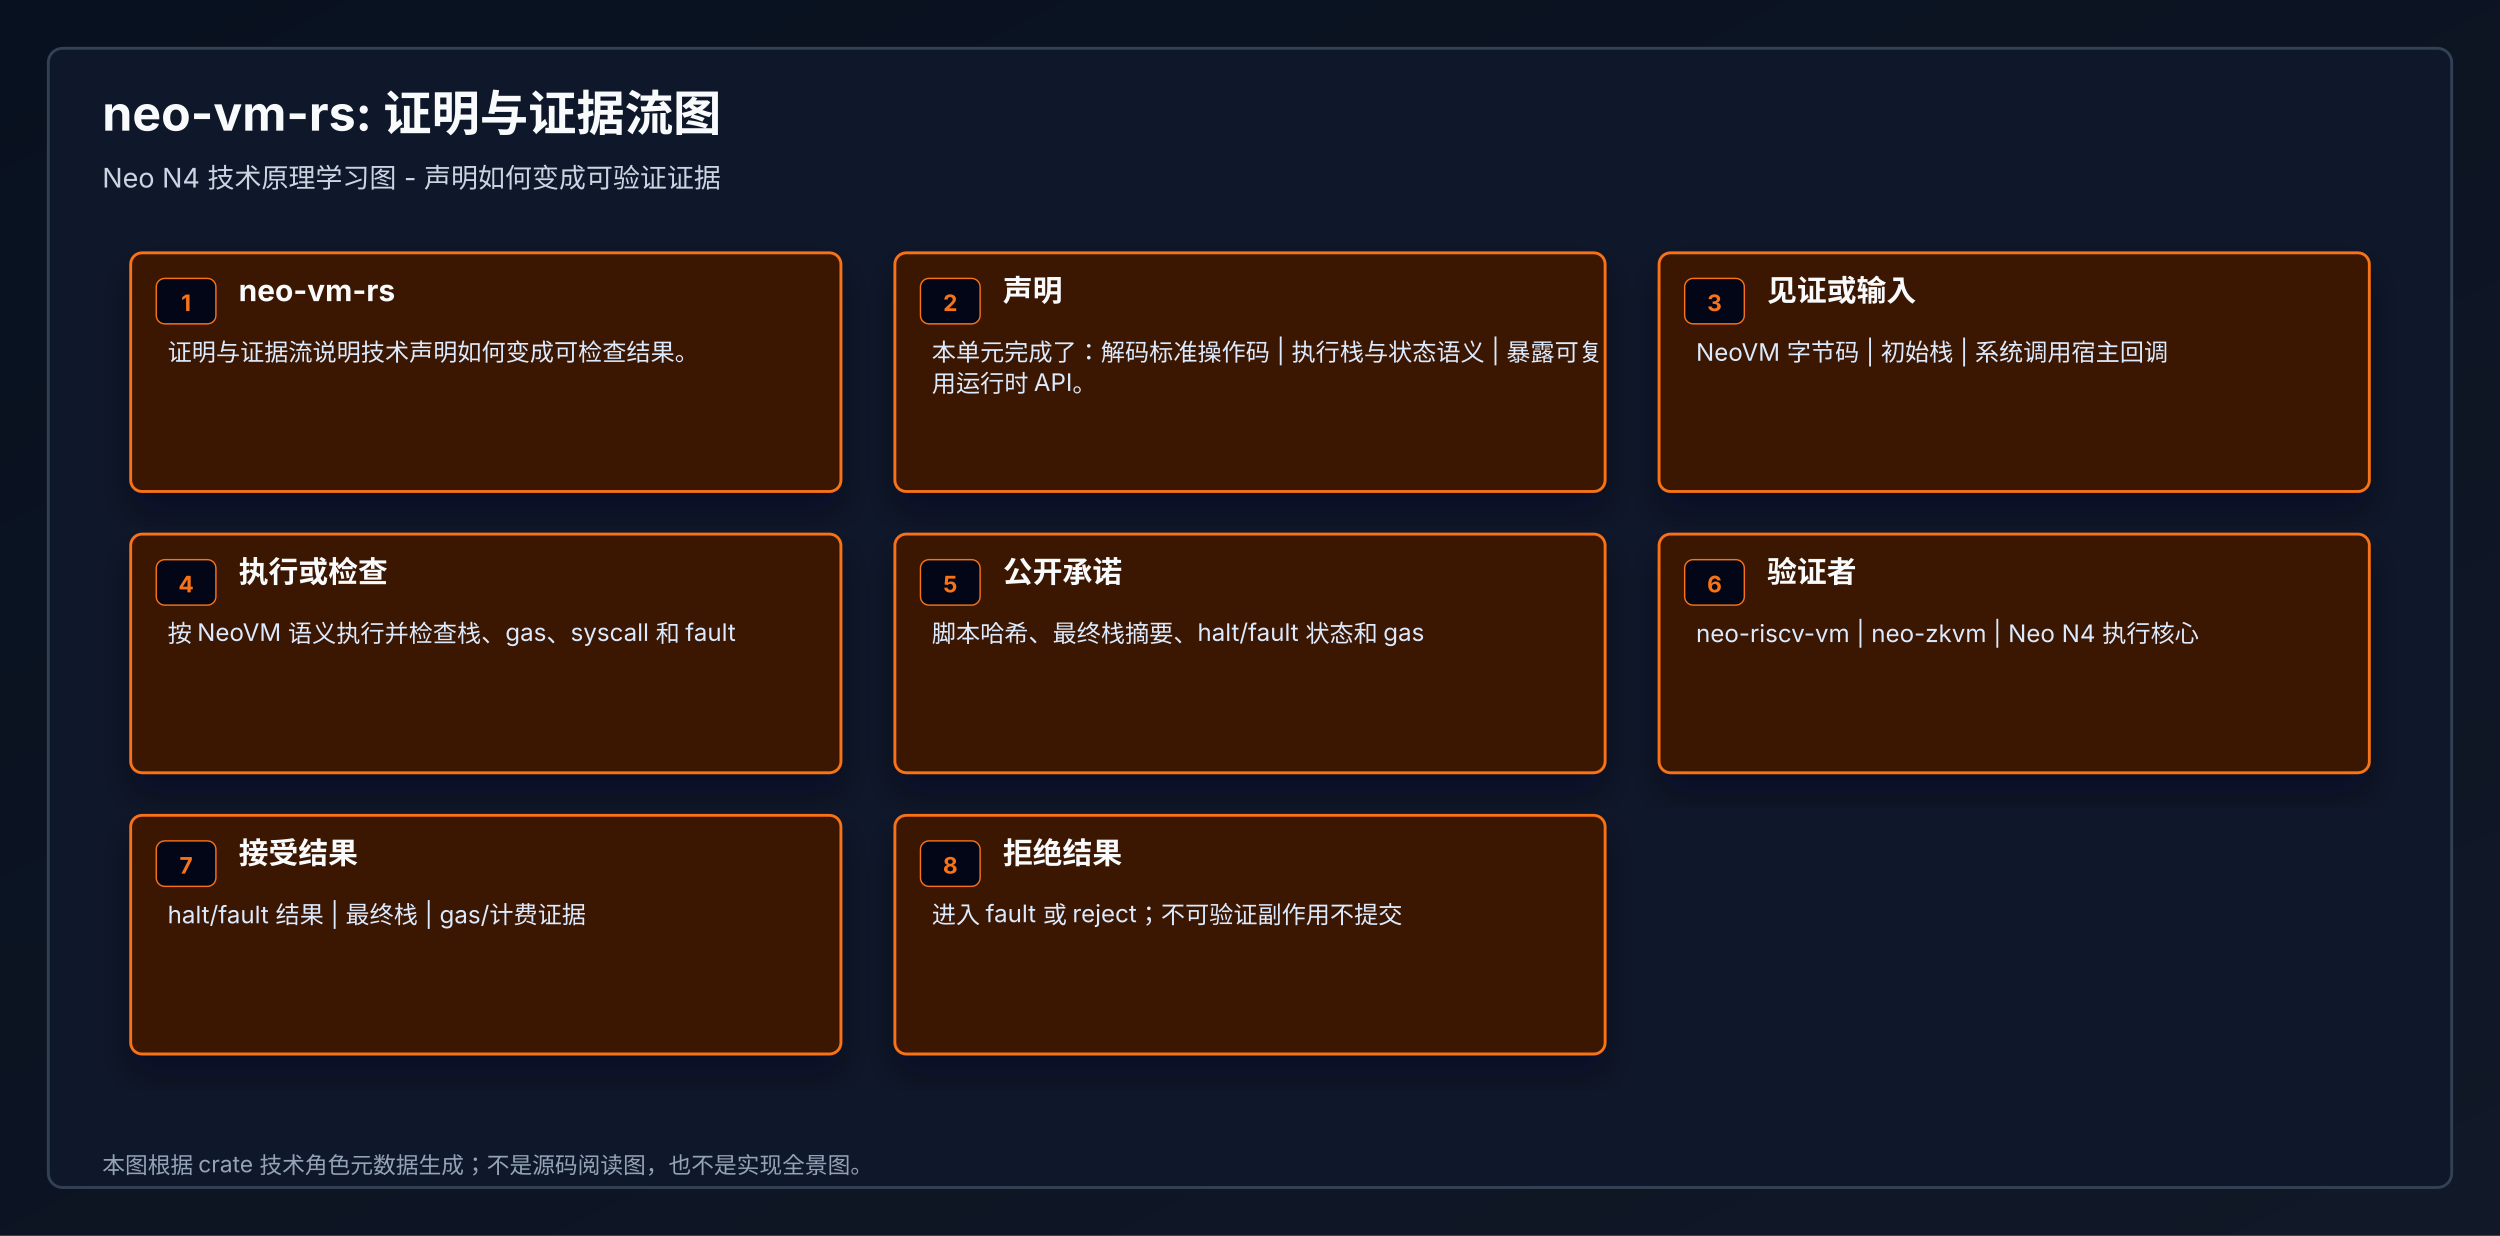
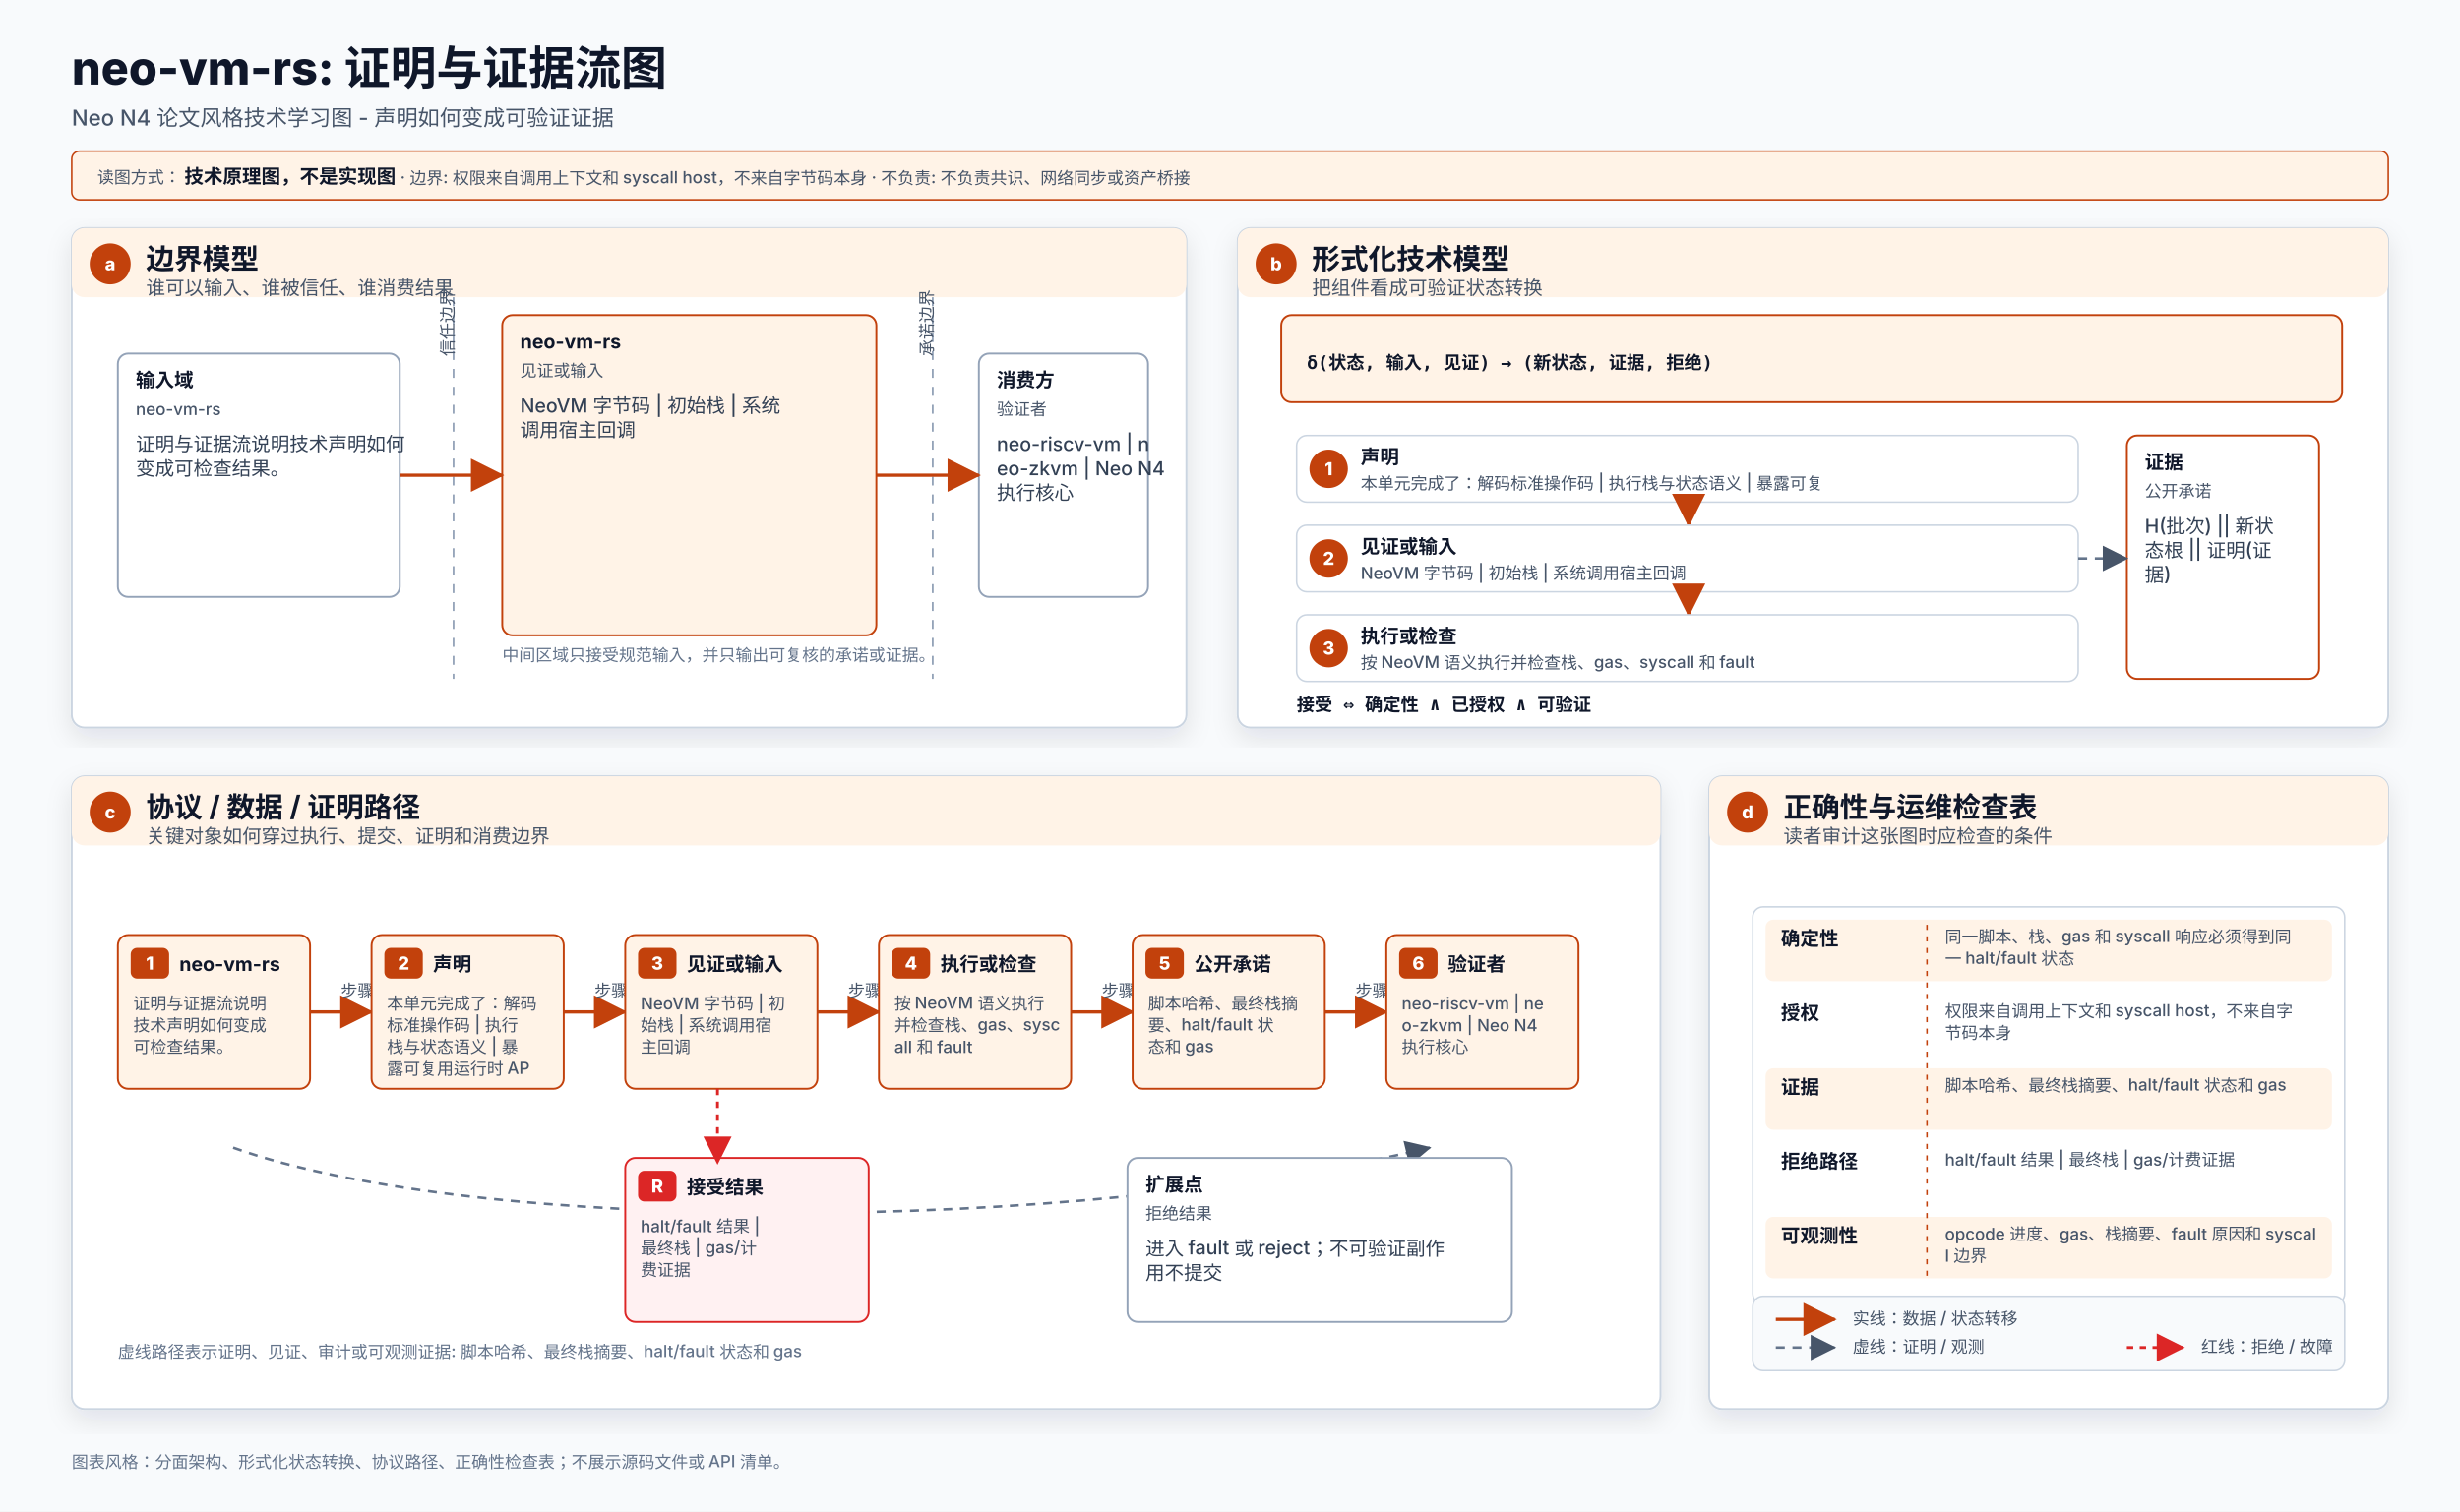
- <svg xmlns="http://www.w3.org/2000/svg" width="1760" height="870" viewBox="0 0 1760 870" role="img" aria-label="neo-vm-rs 证明与证据流图">
+ <svg xmlns="http://www.w3.org/2000/svg" width="1920" height="1180" viewBox="0 0 1920 1180" role="img" aria-label="neo-vm-rs 证明与证据流图">
  <defs>
-     <linearGradient id="bg" x1="0" y1="0" x2="1" y2="1">
-       <stop offset="0%" stop-color="#08111f" />
-       <stop offset="100%" stop-color="#111827" />
-     </linearGradient>
-     <filter id="shadow" x="-15%" y="-15%" width="130%" height="130%">
-       <feDropShadow dx="0" dy="14" stdDeviation="12" flood-color="#020617" flood-opacity="0.42" />
+     <marker id="arrow" viewBox="0 0 10 10" refX="9.4" refY="5" markerWidth="10" markerHeight="10" orient="auto">
+       <path d="M0,0 L10,5 L0,10 Z" fill="#475569" />
+     </marker>
+     <marker id="arrowAccent" viewBox="0 0 10 10" refX="9.4" refY="5" markerWidth="10" markerHeight="10" orient="auto">
+       <path d="M0,0 L10,5 L0,10 Z" fill="#c2410c" />
+     </marker>
+     <marker id="arrowFault" viewBox="0 0 10 10" refX="9.4" refY="5" markerWidth="10" markerHeight="10" orient="auto">
+       <path d="M0,0 L10,5 L0,10 Z" fill="#dc2626" />
+     </marker>
+     <filter id="paperShadow" x="-3%" y="-4%" width="106%" height="108%">
+       <feDropShadow dx="0" dy="8" stdDeviation="10" flood-color="#0f172a" flood-opacity="0.10" />
    </filter>
+     <style>
+ .bg{fill:#f8fafc}.panel{fill:#ffffff;stroke:#cbd5e1;stroke-width:1.5;filter:url(#paperShadow)}
+ .panelTitle{font:700 22px 'Inter','Segoe UI',Arial,sans-serif;fill:#0f172a}.panelSub{font:500 15px 'Inter','Segoe UI',Arial,sans-serif;fill:#475569}
+ .title{font:800 36px 'Inter','Segoe UI',Arial,sans-serif;fill:#0f172a}.subtitle{font:500 17px 'Inter','Segoe UI',Arial,sans-serif;fill:#475569}
+ .small{font:500 13px 'Inter','Segoe UI',Arial,sans-serif;fill:#475569}.body{font:500 15px 'Inter','Segoe UI',Arial,sans-serif;fill:#334155}
+ .bodyStrong{font:750 15px 'Inter','Segoe UI',Arial,sans-serif;fill:#0f172a}.mono{font:650 14px 'Cascadia Mono','SFMono-Regular',Consolas,monospace;fill:#0f172a}
+ .label{font:800 14px 'Inter','Segoe UI',Arial,sans-serif;fill:#ffffff}.caption{font:500 13px 'Inter','Segoe UI',Arial,sans-serif;fill:#64748b}
+ .arrow{stroke:#475569;stroke-width:2.2;fill:none;marker-end:url(#arrow)}.arrowAccent{stroke:#c2410c;stroke-width:2.6;fill:none;marker-end:url(#arrowAccent)}.arrowDash{stroke:#64748b;stroke-width:2;fill:none;stroke-dasharray:7 6;marker-end:url(#arrow)}.arrowFault{stroke:#dc2626;stroke-width:2.2;fill:none;stroke-dasharray:5 5;marker-end:url(#arrowFault)}
+ </style>
  </defs>
-   <rect width="1760" height="100%" fill="url(#bg)" />
-   <rect x="34" y="34" width="1692" height="802" rx="10" fill="#0f172a" stroke="#334155" stroke-width="2" />
-   <text x="72" y="92" fill="#f8fafc" font-family="Inter,Segoe UI,Arial,sans-serif" font-size="34" font-weight="700">neo-vm-rs: 证明与证据流图</text>
-   <text x="72" y="132" fill="#cbd5e1" font-family="Inter,Segoe UI,Arial,sans-serif" font-size="19">Neo N4 技术原理学习图 - 声明如何变成可验证证据</text>
-   <rect x="92" y="178" width="500" height="168" rx="8" fill="#3b1700" stroke="#f97316" stroke-width="2" filter="url(#shadow)" />
-   <rect x="110" y="196" width="42" height="32" rx="6" fill="#020617" stroke="#f97316" stroke-width="1" />
-   <text x="131" y="219" text-anchor="middle" fill="#f97316" font-family="Inter,Segoe UI,Arial,sans-serif" font-size="16" font-weight="700">1</text>
-   <text x="168" y="212" fill="#f8fafc" font-family="Inter,Segoe UI,Arial,sans-serif" font-size="21" font-weight="700">neo-vm-rs</text>
-   <text x="118" y="254" fill="#dbeafe" font-family="Inter,Segoe UI,Arial,sans-serif" font-size="17">证明与证据流说明技术声明如何变成可检查结果。</text>
-   <rect x="630" y="178" width="500" height="168" rx="8" fill="#3b1700" stroke="#f97316" stroke-width="2" filter="url(#shadow)" />
-   <rect x="648" y="196" width="42" height="32" rx="6" fill="#020617" stroke="#f97316" stroke-width="1" />
-   <text x="669" y="219" text-anchor="middle" fill="#f97316" font-family="Inter,Segoe UI,Arial,sans-serif" font-size="16" font-weight="700">2</text>
-   <text x="706" y="212" fill="#f8fafc" font-family="Inter,Segoe UI,Arial,sans-serif" font-size="21" font-weight="700">声明</text>
-   <text x="656" y="254" fill="#dbeafe" font-family="Inter,Segoe UI,Arial,sans-serif" font-size="17">本单元完成了：解码标准操作码 | 执行栈与状态语义 | 暴露可复</text>
-   <text x="656" y="276" fill="#dbeafe" font-family="Inter,Segoe UI,Arial,sans-serif" font-size="17">用运行时 API。</text>
-   <rect x="1168" y="178" width="500" height="168" rx="8" fill="#3b1700" stroke="#f97316" stroke-width="2" filter="url(#shadow)" />
-   <rect x="1186" y="196" width="42" height="32" rx="6" fill="#020617" stroke="#f97316" stroke-width="1" />
-   <text x="1207" y="219" text-anchor="middle" fill="#f97316" font-family="Inter,Segoe UI,Arial,sans-serif" font-size="16" font-weight="700">3</text>
-   <text x="1244" y="212" fill="#f8fafc" font-family="Inter,Segoe UI,Arial,sans-serif" font-size="21" font-weight="700">见证或输入</text>
-   <text x="1194" y="254" fill="#dbeafe" font-family="Inter,Segoe UI,Arial,sans-serif" font-size="17">NeoVM 字节码 | 初始栈 | 系统调用宿主回调</text>
-   <rect x="92" y="376" width="500" height="168" rx="8" fill="#3b1700" stroke="#f97316" stroke-width="2" filter="url(#shadow)" />
-   <rect x="110" y="394" width="42" height="32" rx="6" fill="#020617" stroke="#f97316" stroke-width="1" />
-   <text x="131" y="417" text-anchor="middle" fill="#f97316" font-family="Inter,Segoe UI,Arial,sans-serif" font-size="16" font-weight="700">4</text>
-   <text x="168" y="410" fill="#f8fafc" font-family="Inter,Segoe UI,Arial,sans-serif" font-size="21" font-weight="700">执行或检查</text>
-   <text x="118" y="452" fill="#dbeafe" font-family="Inter,Segoe UI,Arial,sans-serif" font-size="17">按 NeoVM 语义执行并检查栈、gas、syscall 和 fault</text>
-   <rect x="630" y="376" width="500" height="168" rx="8" fill="#3b1700" stroke="#f97316" stroke-width="2" filter="url(#shadow)" />
-   <rect x="648" y="394" width="42" height="32" rx="6" fill="#020617" stroke="#f97316" stroke-width="1" />
-   <text x="669" y="417" text-anchor="middle" fill="#f97316" font-family="Inter,Segoe UI,Arial,sans-serif" font-size="16" font-weight="700">5</text>
-   <text x="706" y="410" fill="#f8fafc" font-family="Inter,Segoe UI,Arial,sans-serif" font-size="21" font-weight="700">公开承诺</text>
-   <text x="656" y="452" fill="#dbeafe" font-family="Inter,Segoe UI,Arial,sans-serif" font-size="17">脚本哈希、最终栈摘要、halt/fault 状态和 gas</text>
-   <rect x="1168" y="376" width="500" height="168" rx="8" fill="#3b1700" stroke="#f97316" stroke-width="2" filter="url(#shadow)" />
-   <rect x="1186" y="394" width="42" height="32" rx="6" fill="#020617" stroke="#f97316" stroke-width="1" />
-   <text x="1207" y="417" text-anchor="middle" fill="#f97316" font-family="Inter,Segoe UI,Arial,sans-serif" font-size="16" font-weight="700">6</text>
-   <text x="1244" y="410" fill="#f8fafc" font-family="Inter,Segoe UI,Arial,sans-serif" font-size="21" font-weight="700">验证者</text>
-   <text x="1194" y="452" fill="#dbeafe" font-family="Inter,Segoe UI,Arial,sans-serif" font-size="17">neo-riscv-vm | neo-zkvm | Neo N4 执行核心</text>
-   <rect x="92" y="574" width="500" height="168" rx="8" fill="#3b1700" stroke="#f97316" stroke-width="2" filter="url(#shadow)" />
-   <rect x="110" y="592" width="42" height="32" rx="6" fill="#020617" stroke="#f97316" stroke-width="1" />
-   <text x="131" y="615" text-anchor="middle" fill="#f97316" font-family="Inter,Segoe UI,Arial,sans-serif" font-size="16" font-weight="700">7</text>
-   <text x="168" y="608" fill="#f8fafc" font-family="Inter,Segoe UI,Arial,sans-serif" font-size="21" font-weight="700">接受结果</text>
-   <text x="118" y="650" fill="#dbeafe" font-family="Inter,Segoe UI,Arial,sans-serif" font-size="17">halt/fault 结果 | 最终栈 | gas/计费证据</text>
-   <rect x="630" y="574" width="500" height="168" rx="8" fill="#3b1700" stroke="#f97316" stroke-width="2" filter="url(#shadow)" />
-   <rect x="648" y="592" width="42" height="32" rx="6" fill="#020617" stroke="#f97316" stroke-width="1" />
-   <text x="669" y="615" text-anchor="middle" fill="#f97316" font-family="Inter,Segoe UI,Arial,sans-serif" font-size="16" font-weight="700">8</text>
-   <text x="706" y="608" fill="#f8fafc" font-family="Inter,Segoe UI,Arial,sans-serif" font-size="21" font-weight="700">拒绝结果</text>
-   <text x="656" y="650" fill="#dbeafe" font-family="Inter,Segoe UI,Arial,sans-serif" font-size="17">进入 fault 或 reject；不可验证副作用不提交</text>
-   <text x="72" y="826" fill="#94a3b8" font-family="Inter,Segoe UI,Arial,sans-serif" font-size="16">本图根据 crate 技术角色元数据生成；不是源码阅读图，也不是实现全景图。</text>
+   <rect class="bg" width="1920" height="1180" />
+   <text x="56" y="66" class="title">neo-vm-rs: 证明与证据流图</text>
+   <text x="56" y="98" class="subtitle">Neo N4 论文风格技术学习图 - 声明如何变成可验证证据</text>
+   <rect x="56" y="118" width="1808" height="38" rx="6" fill="#fff3e7" stroke="#c2410c" stroke-width="1.2" />
+   <text x="76" y="143" class="small">读图方式： <tspan class="bodyStrong">技术原理图，不是实现图</tspan> · 边界: 权限来自调用上下文和 syscall host，不来自字节码本身 · 不负责: 不负责共识、网络同步或资产桥接</text>
+   <rect x="56" y="178" width="870" height="390" rx="10" class="panel" />
+   <rect x="56" y="178" width="870" height="54" rx="10" fill="#fff3e7" stroke="#cbd5e1" stroke-width="0" />
+   <circle cx="86" cy="206" r="16" fill="#c2410c" />
+   <text x="86" y="211" text-anchor="middle" class="label">a</text>
+   <text x="114" y="210" class="panelTitle">边界模型</text>
+   <text x="114" y="230" class="panelSub">谁可以输入、谁被信任、谁消费结果</text>
+   <rect x="966" y="178" width="898" height="390" rx="10" class="panel" />
+   <rect x="966" y="178" width="898" height="54" rx="10" fill="#fff3e7" stroke="#cbd5e1" stroke-width="0" />
+   <circle cx="996" cy="206" r="16" fill="#c2410c" />
+   <text x="996" y="211" text-anchor="middle" class="label">b</text>
+   <text x="1024" y="210" class="panelTitle">形式化技术模型</text>
+   <text x="1024" y="230" class="panelSub">把组件看成可验证状态转换</text>
+   <rect x="56" y="606" width="1240" height="494" rx="10" class="panel" />
+   <rect x="56" y="606" width="1240" height="54" rx="10" fill="#fff3e7" stroke="#cbd5e1" stroke-width="0" />
+   <circle cx="86" cy="634" r="16" fill="#c2410c" />
+   <text x="86" y="639" text-anchor="middle" class="label">c</text>
+   <text x="114" y="638" class="panelTitle">协议 / 数据 / 证明路径</text>
+   <text x="114" y="658" class="panelSub">关键对象如何穿过执行、提交、证明和消费边界</text>
+   <rect x="1334" y="606" width="530" height="494" rx="10" class="panel" />
+   <rect x="1334" y="606" width="530" height="54" rx="10" fill="#fff3e7" stroke="#cbd5e1" stroke-width="0" />
+   <circle cx="1364" cy="634" r="16" fill="#c2410c" />
+   <text x="1364" y="639" text-anchor="middle" class="label">d</text>
+   <text x="1392" y="638" class="panelTitle">正确性与运维检查表</text>
+   <text x="1392" y="658" class="panelSub">读者审计这张图时应检查的条件</text>
+   <rect x="92" y="276" width="220" height="190" rx="8" fill="#ffffff" stroke="#94a3b8" stroke-width="1.5" />
+   <text x="106" y="302" class="bodyStrong">输入域</text>
+   <text x="106" y="324" class="small">neo-vm-rs</text>
+   <text x="106" y="352" class="body">证明与证据流说明技术声明如何</text>
+   <text x="106" y="371" class="body">变成可检查结果。</text>
+   <line x1="354" y1="232" x2="354" y2="530" stroke="#94a3b8" stroke-width="1.4" stroke-dasharray="7 7" />
+   <text x="354" y="252" class="small" text-anchor="middle" transform="rotate(-90 354 252)">信任边界</text>
+   <rect x="392" y="246" width="292" height="250" rx="8" fill="#fff3e7" stroke="#c2410c" stroke-width="1.5" />
+   <text x="406" y="272" class="bodyStrong">neo-vm-rs</text>
+   <text x="406" y="294" class="small">见证或输入</text>
+   <text x="406" y="322" class="body">NeoVM 字节码 | 初始栈 | 系统</text>
+   <text x="406" y="341" class="body">调用宿主回调</text>
+   <line x1="728" y1="232" x2="728" y2="530" stroke="#94a3b8" stroke-width="1.4" stroke-dasharray="7 7" />
+   <text x="728" y="252" class="small" text-anchor="middle" transform="rotate(-90 728 252)">承诺边界</text>
+   <rect x="764" y="276" width="132" height="190" rx="8" fill="#ffffff" stroke="#94a3b8" stroke-width="1.5" />
+   <text x="778" y="302" class="bodyStrong">消费方</text>
+   <text x="778" y="324" class="small">验证者</text>
+   <text x="778" y="352" class="body">neo-riscv-vm | n</text>
+   <text x="778" y="371" class="body">eo-zkvm | Neo N4</text>
+   <text x="778" y="390" class="body"> 执行核心</text>
+   <path class="arrowAccent" d="M312 371 C338 371 358 371 392 371" />
+   <path class="arrowAccent" d="M684 371 C706 371 730 371 764 371" />
+   <text x="392" y="516" class="caption">中间区域只接受规范输入，并只输出可复核的承诺或证据。</text>
+   <rect x="1000" y="246" width="828" height="68" rx="8" fill="#fff3e7" stroke="#c2410c" stroke-width="1.5" />
+   <text x="1020" y="288" class="mono">δ(状态, 输入, 见证) → (新状态, 证据, 拒绝)</text>
+   <rect x="1012" y="340" width="610" height="52" rx="8" fill="#ffffff" stroke="#cbd5e1" stroke-width="1.2" />
+   <circle cx="1037" cy="366" r="15" fill="#c2410c" />
+   <text x="1037" y="371" text-anchor="middle" class="label">1</text>
+   <text x="1062" y="362" class="bodyStrong">声明</text>
+   <text x="1062" y="382" class="small">本单元完成了：解码标准操作码 | 执行栈与状态语义 | 暴露可复</text>
+   <path class="arrowAccent" d="M1318 392 L1318 410" />
+   <rect x="1012" y="410" width="610" height="52" rx="8" fill="#ffffff" stroke="#cbd5e1" stroke-width="1.2" />
+   <circle cx="1037" cy="436" r="15" fill="#c2410c" />
+   <text x="1037" y="441" text-anchor="middle" class="label">2</text>
+   <text x="1062" y="432" class="bodyStrong">见证或输入</text>
+   <text x="1062" y="452" class="small">NeoVM 字节码 | 初始栈 | 系统调用宿主回调</text>
+   <path class="arrowAccent" d="M1318 462 L1318 480" />
+   <rect x="1012" y="480" width="610" height="52" rx="8" fill="#ffffff" stroke="#cbd5e1" stroke-width="1.2" />
+   <circle cx="1037" cy="506" r="15" fill="#c2410c" />
+   <text x="1037" y="511" text-anchor="middle" class="label">3</text>
+   <text x="1062" y="502" class="bodyStrong">执行或检查</text>
+   <text x="1062" y="522" class="small">按 NeoVM 语义执行并检查栈、gas、syscall 和 fault</text>
+   <rect x="1660" y="340" width="150" height="190" rx="8" fill="#ffffff" stroke="#c2410c" stroke-width="1.5" />
+   <text x="1674" y="366" class="bodyStrong">证据</text>
+   <text x="1674" y="388" class="small">公开承诺</text>
+   <text x="1674" y="416" class="body">H(批次) || 新状</text>
+   <text x="1674" y="435" class="body">态根 || 证明(证</text>
+   <text x="1674" y="454" class="body">据)</text>
+   <path class="arrowDash" d="M1622 436 C1642 436 1648 436 1660 436" />
+   <text x="1012" y="555" class="mono">接受 ⇔ 确定性 ∧ 已授权 ∧ 可验证</text>
+   <rect x="92" y="730" width="150" height="120" rx="8" fill="#fff3e7" stroke="#c2410c" stroke-width="1.5" />
+   <rect x="102" y="740" width="30" height="24" rx="5" fill="#c2410c" />
+   <text x="117" y="757" text-anchor="middle" class="label">1</text>
+   <text x="140" y="758" class="bodyStrong">neo-vm-rs</text>
+   <text x="104" y="788" class="small">证明与证据流说明</text>
+   <text x="104" y="805" class="small">技术声明如何变成</text>
+   <text x="104" y="822" class="small">可检查结果。</text>
+   <path class="arrowAccent" d="M242 790 L290 790" />
+   <text x="266" y="778" class="small">步骤 1</text>
+   <rect x="290" y="730" width="150" height="120" rx="8" fill="#fff3e7" stroke="#c2410c" stroke-width="1.5" />
+   <rect x="300" y="740" width="30" height="24" rx="5" fill="#c2410c" />
+   <text x="315" y="757" text-anchor="middle" class="label">2</text>
+   <text x="338" y="758" class="bodyStrong">声明</text>
+   <text x="302" y="788" class="small">本单元完成了：解码</text>
+   <text x="302" y="805" class="small">标准操作码 | 执行</text>
+   <text x="302" y="822" class="small">栈与状态语义 | 暴</text>
+   <text x="302" y="839" class="small">露可复用运行时 AP</text>
+   <path class="arrowAccent" d="M440 790 L488 790" />
+   <text x="464" y="778" class="small">步骤 2</text>
+   <rect x="488" y="730" width="150" height="120" rx="8" fill="#fff3e7" stroke="#c2410c" stroke-width="1.5" />
+   <rect x="498" y="740" width="30" height="24" rx="5" fill="#c2410c" />
+   <text x="513" y="757" text-anchor="middle" class="label">3</text>
+   <text x="536" y="758" class="bodyStrong">见证或输入</text>
+   <text x="500" y="788" class="small">NeoVM 字节码 | 初</text>
+   <text x="500" y="805" class="small">始栈 | 系统调用宿</text>
+   <text x="500" y="822" class="small">主回调</text>
+   <path class="arrowAccent" d="M638 790 L686 790" />
+   <text x="662" y="778" class="small">步骤 3</text>
+   <rect x="686" y="730" width="150" height="120" rx="8" fill="#fff3e7" stroke="#c2410c" stroke-width="1.5" />
+   <rect x="696" y="740" width="30" height="24" rx="5" fill="#c2410c" />
+   <text x="711" y="757" text-anchor="middle" class="label">4</text>
+   <text x="734" y="758" class="bodyStrong">执行或检查</text>
+   <text x="698" y="788" class="small">按 NeoVM 语义执行</text>
+   <text x="698" y="805" class="small">并检查栈、gas、sysc</text>
+   <text x="698" y="822" class="small">all 和 fault</text>
+   <path class="arrowAccent" d="M836 790 L884 790" />
+   <text x="860" y="778" class="small">步骤 4</text>
+   <rect x="884" y="730" width="150" height="120" rx="8" fill="#fff3e7" stroke="#c2410c" stroke-width="1.5" />
+   <rect x="894" y="740" width="30" height="24" rx="5" fill="#c2410c" />
+   <text x="909" y="757" text-anchor="middle" class="label">5</text>
+   <text x="932" y="758" class="bodyStrong">公开承诺</text>
+   <text x="896" y="788" class="small">脚本哈希、最终栈摘</text>
+   <text x="896" y="805" class="small">要、halt/fault 状</text>
+   <text x="896" y="822" class="small">态和 gas</text>
+   <path class="arrowAccent" d="M1034 790 L1082 790" />
+   <text x="1058" y="778" class="small">步骤 5</text>
+   <rect x="1082" y="730" width="150" height="120" rx="8" fill="#fff3e7" stroke="#c2410c" stroke-width="1.5" />
+   <rect x="1092" y="740" width="30" height="24" rx="5" fill="#c2410c" />
+   <text x="1107" y="757" text-anchor="middle" class="label">6</text>
+   <text x="1130" y="758" class="bodyStrong">验证者</text>
+   <text x="1094" y="788" class="small">neo-riscv-vm | ne</text>
+   <text x="1094" y="805" class="small">o-zkvm | Neo N4 </text>
+   <text x="1094" y="822" class="small">执行核心</text>
+   <path class="arrowDash" d="M182 896 C372 964 832 964 1116 896" />
+   <rect x="488" y="904" width="190" height="128" rx="8" fill="#fff1f2" stroke="#dc2626" stroke-width="1.5" />
+   <rect x="498" y="914" width="30" height="24" rx="5" fill="#dc2626" />
+   <text x="513" y="931" text-anchor="middle" class="label">R</text>
+   <text x="536" y="932" class="bodyStrong">接受结果</text>
+   <text x="500" y="962" class="small">halt/fault 结果 |</text>
+   <text x="500" y="979" class="small"> 最终栈 | gas/计</text>
+   <text x="500" y="996" class="small">费证据</text>
+   <path class="arrowFault" d="M560 850 L560 908" />
+   <rect x="880" y="904" width="300" height="128" rx="8" fill="#ffffff" stroke="#94a3b8" stroke-width="1.5" />
+   <text x="894" y="930" class="bodyStrong">扩展点</text>
+   <text x="894" y="952" class="small">拒绝结果</text>
+   <text x="894" y="980" class="body">进入 fault 或 reject；不可验证副作</text>
+   <text x="894" y="999" class="body">用不提交</text>
+   <text x="92" y="1060" class="caption">虚线路径表示证明、见证、审计或可观测证据: 脚本哈希、最终栈摘要、halt/fault 状态和 gas</text>
+   <rect x="1368" y="708" width="462" height="310" rx="8" fill="#ffffff" stroke="#cbd5e1" stroke-width="1.2" />
+   <rect x="1378" y="718" width="442" height="48" rx="6" fill="#fff3e7" />
+   <text x="1390" y="738" class="bodyStrong">确定性</text>
+   <text x="1518" y="736" class="small">同一脚本、栈、gas 和 syscall 响应必须得到同</text>
+   <text x="1518" y="753" class="small">一 halt/fault 状态</text>
+   <rect x="1378" y="776" width="442" height="48" rx="6" fill="#ffffff" />
+   <text x="1390" y="796" class="bodyStrong">授权</text>
+   <text x="1518" y="794" class="small">权限来自调用上下文和 syscall host，不来自字</text>
+   <text x="1518" y="811" class="small">节码本身</text>
+   <rect x="1378" y="834" width="442" height="48" rx="6" fill="#fff3e7" />
+   <text x="1390" y="854" class="bodyStrong">证据</text>
+   <text x="1518" y="852" class="small">脚本哈希、最终栈摘要、halt/fault 状态和 gas</text>
+   <rect x="1378" y="892" width="442" height="48" rx="6" fill="#ffffff" />
+   <text x="1390" y="912" class="bodyStrong">拒绝路径</text>
+   <text x="1518" y="910" class="small">halt/fault 结果 | 最终栈 | gas/计费证据</text>
+   <rect x="1378" y="950" width="442" height="48" rx="6" fill="#fff3e7" />
+   <text x="1390" y="970" class="bodyStrong">可观测性</text>
+   <text x="1518" y="968" class="small">opcode 进度、gas、栈摘要、fault 原因和 syscal</text>
+   <text x="1518" y="985" class="small">l 边界</text>
+   <line x1="1504" y1="722" x2="1504" y2="998" stroke="#c2410c" stroke-width="1.2" stroke-dasharray="4 5" />
+   <rect x="1368" y="1012" width="462" height="58" rx="8" fill="#f8fafc" stroke="#cbd5e1" stroke-width="1.2" />
+   <line x1="1386" y1="1030" x2="1432" y2="1030" stroke="#c2410c" stroke-width="2.6" marker-end="url(#arrowAccent)" />
+   <text x="1446" y="1034" class="small">实线：数据 / 状态转移</text>
+   <line x1="1386" y1="1052" x2="1432" y2="1052" stroke="#64748b" stroke-width="2" stroke-dasharray="7 6" marker-end="url(#arrow)" />
+   <text x="1446" y="1056" class="small">虚线：证明 / 观测</text>
+   <line x1="1660" y1="1052" x2="1704" y2="1052" stroke="#dc2626" stroke-width="2.2" stroke-dasharray="5 5" marker-end="url(#arrowFault)" />
+   <text x="1718" y="1056" class="small">红线：拒绝 / 故障</text>
+   <text x="56" y="1146" class="caption">图表风格：分面架构、形式化状态转换、协议路径、正确性检查表；不展示源码文件或 API 清单。</text>
</svg>
